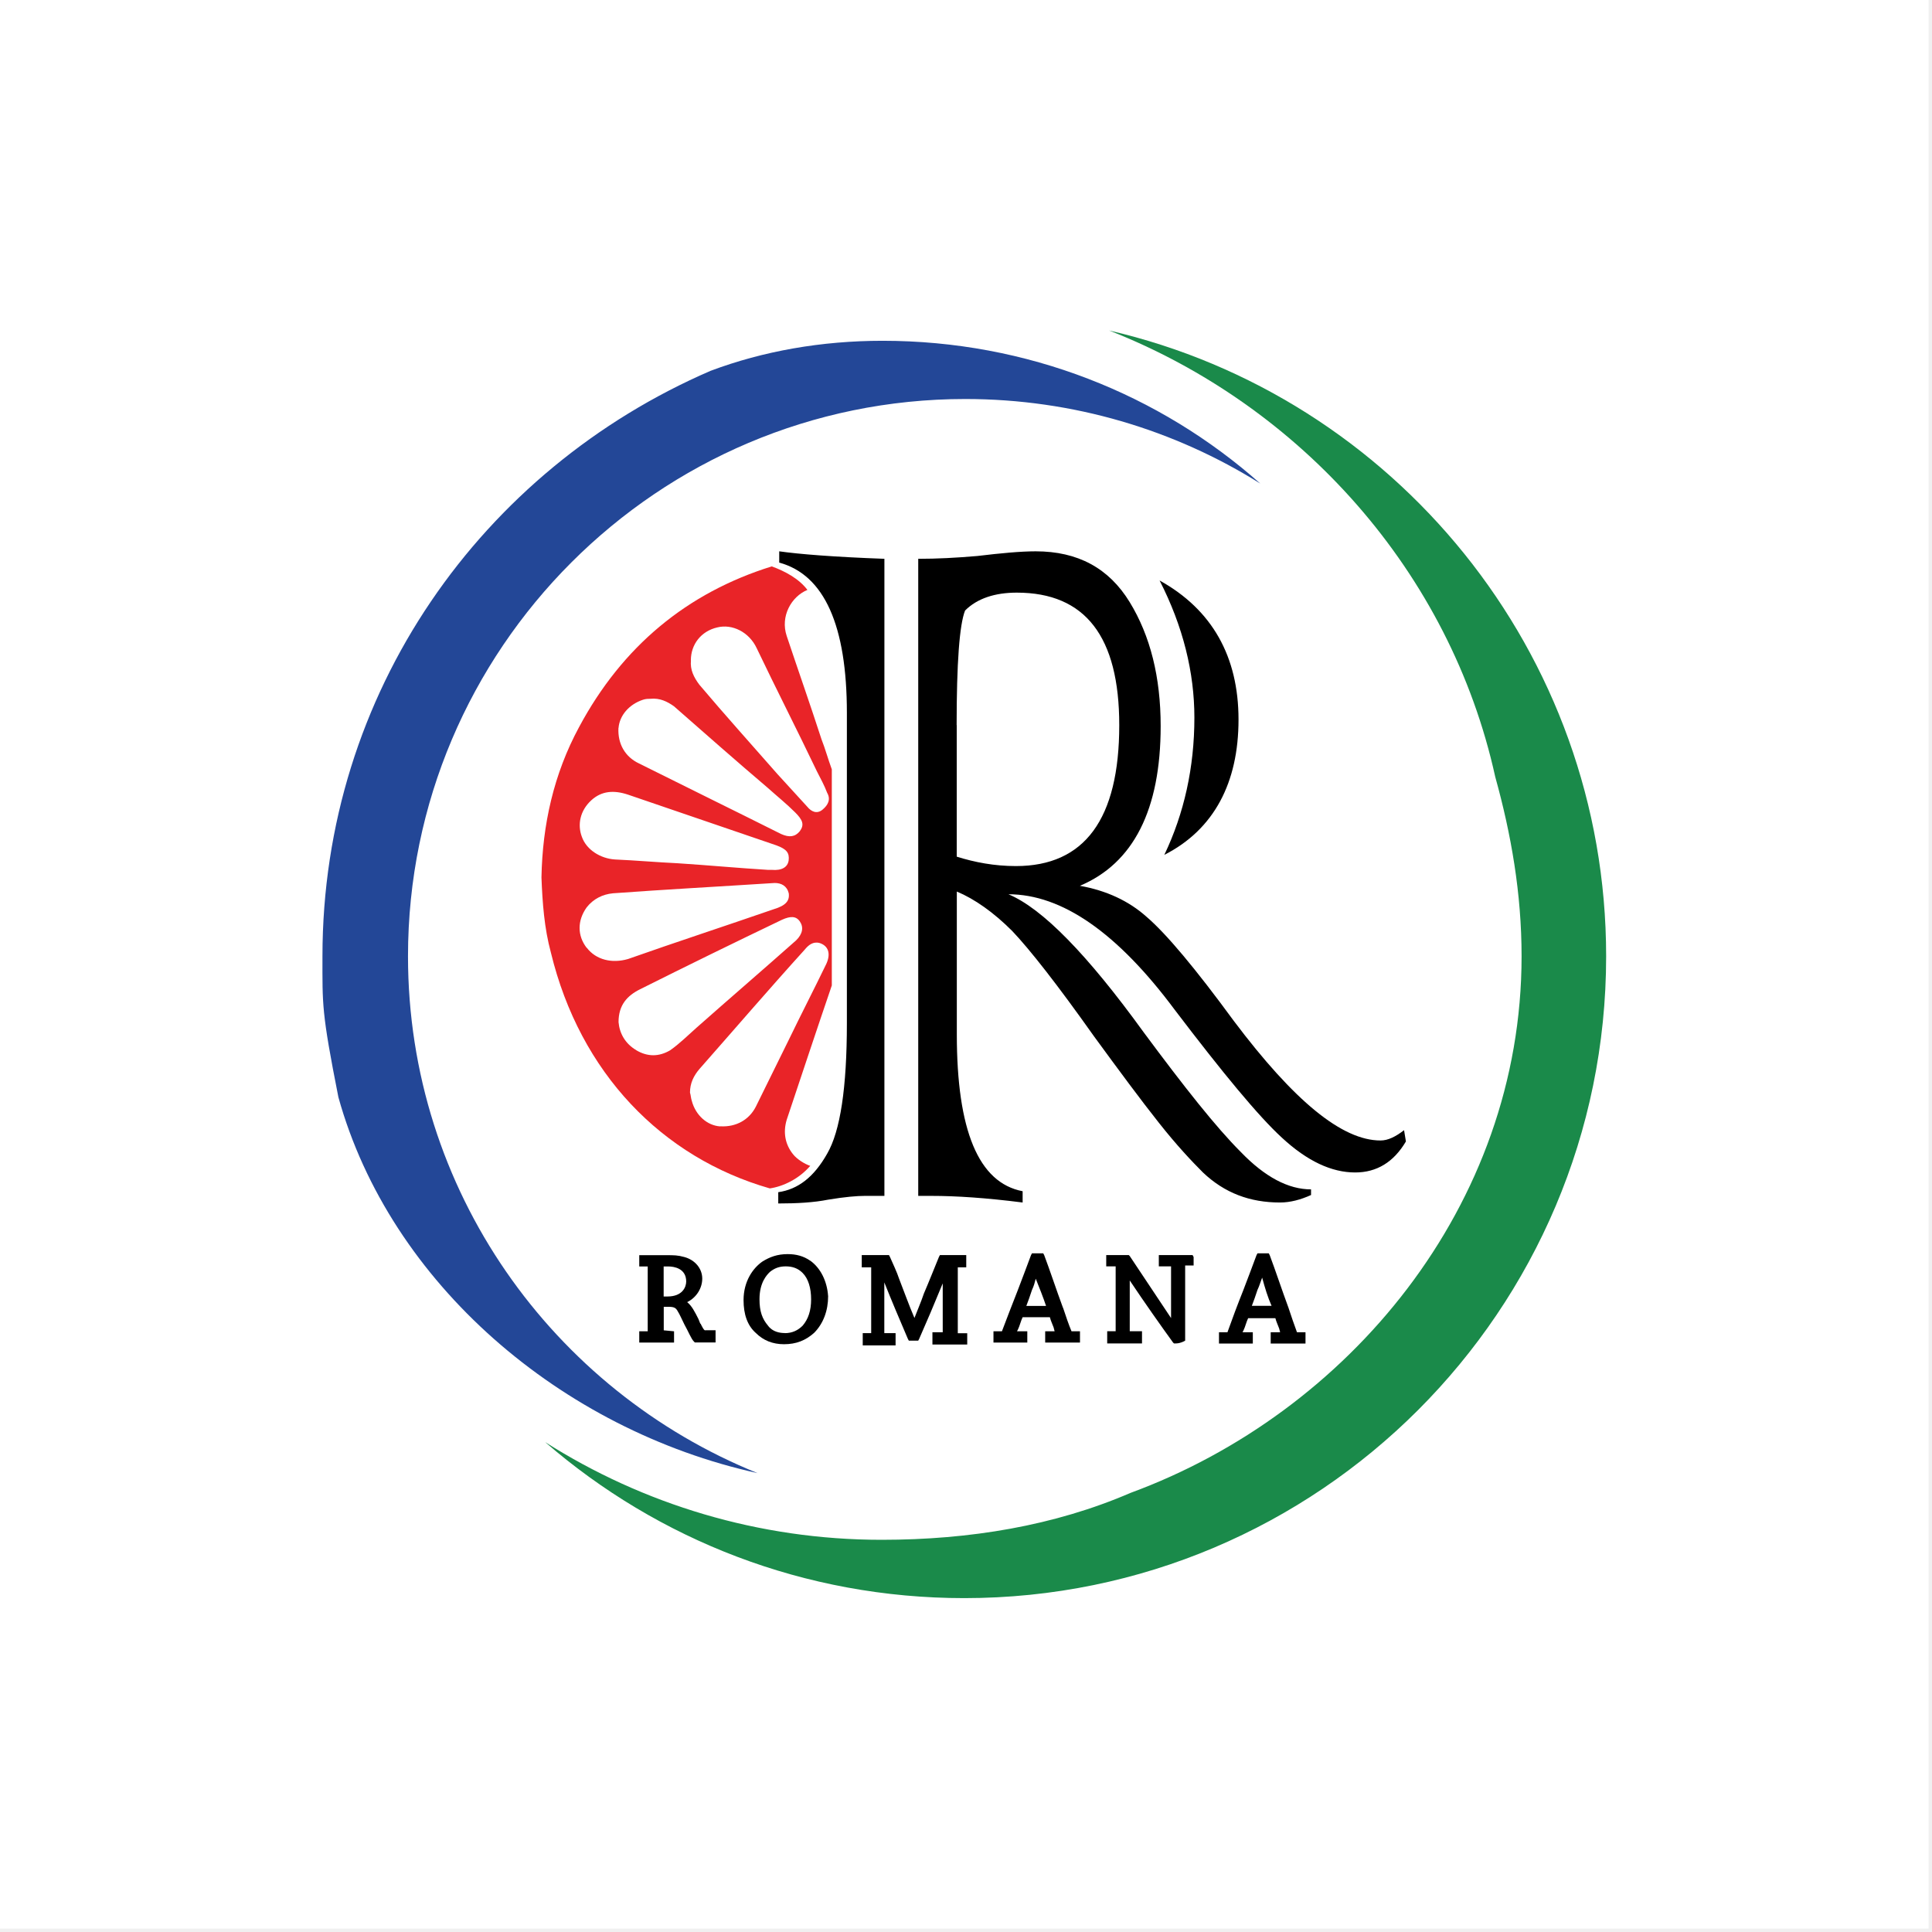
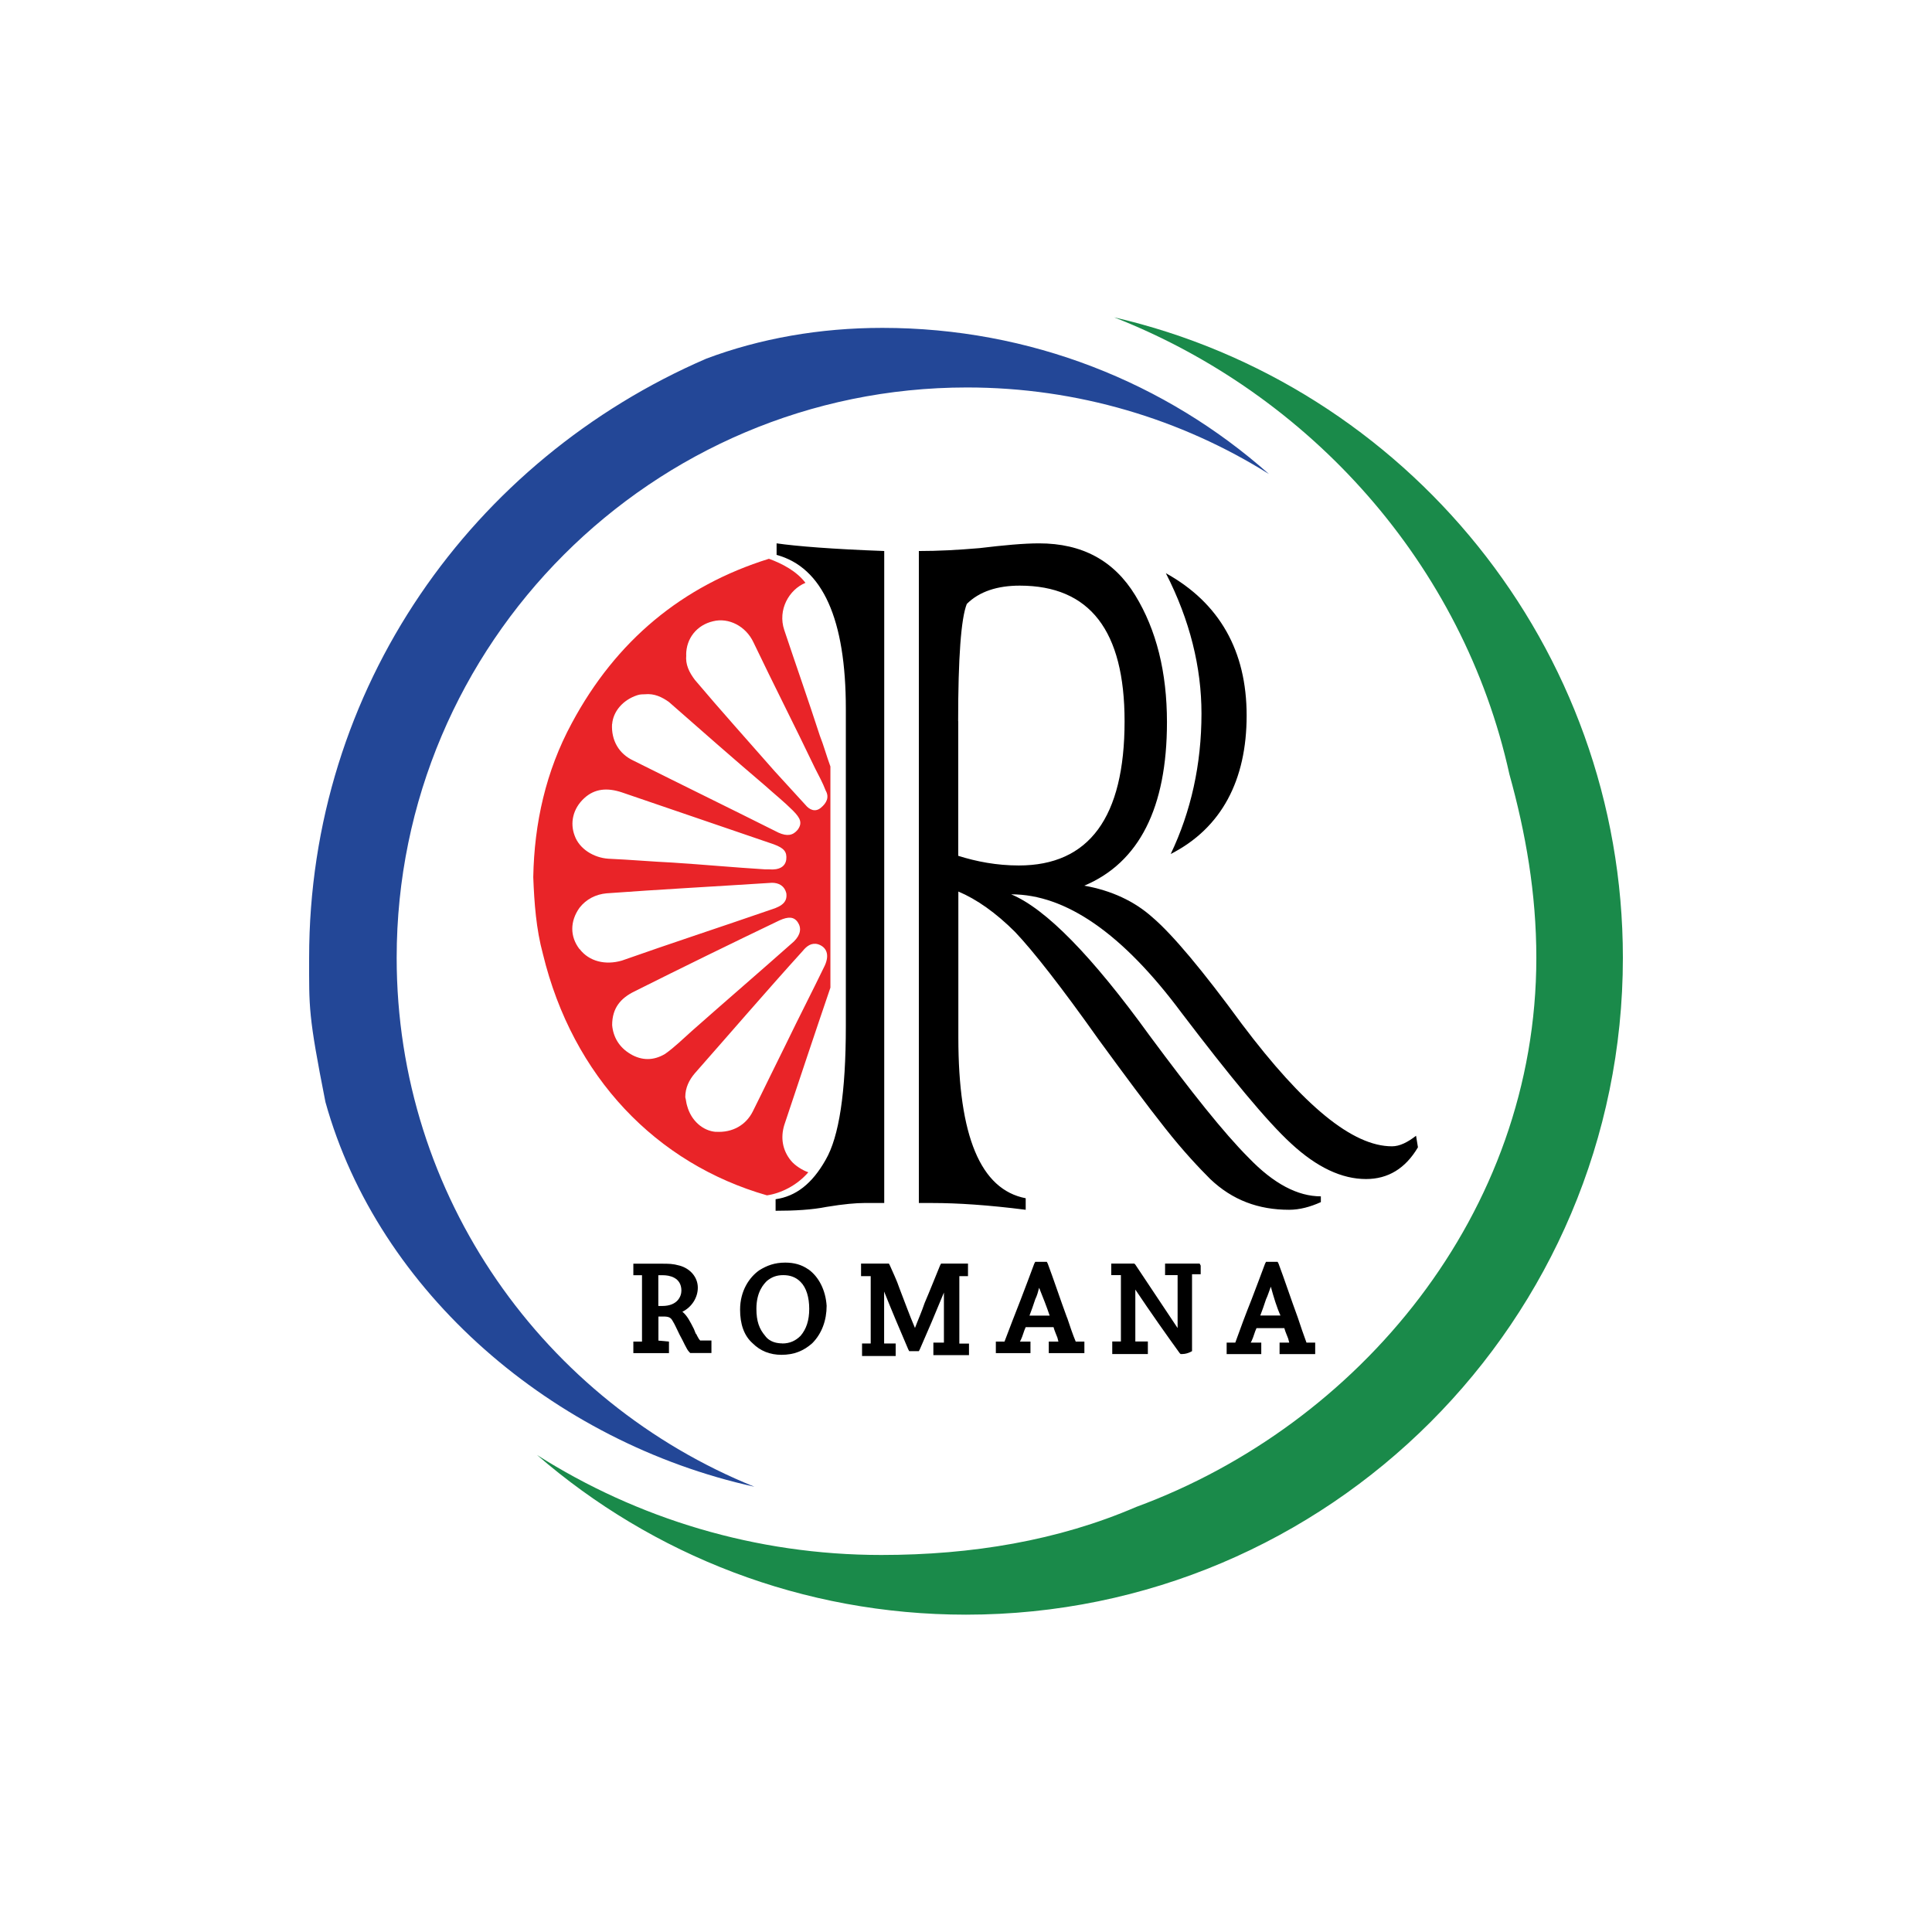
- <svg xmlns="http://www.w3.org/2000/svg" width="284" height="284" viewBox="0 0 284 284" fill="none">
-   <rect width="283.5" height="283.5" fill="white" />
-   <path d="M119.103 171.378C118.274 171.107 117.174 170.406 116.616 169.721C115.373 168.206 115.102 166.406 115.645 164.605C117.86 157.975 120.06 151.345 122.275 144.858V113.094C121.718 111.579 121.303 110.05 120.76 108.678C119.103 103.563 117.302 98.462 115.645 93.489C114.673 90.588 116.331 87.688 118.688 86.716C117.445 85.059 115.373 83.958 113.444 83.258C101.013 87.131 91.482 95.004 85.124 106.878C81.394 113.779 79.737 121.238 79.594 128.983C79.737 132.712 80.008 136.442 80.98 140.028C85.266 157.704 97.283 170.135 113.158 174.693C115.087 174.422 117.445 173.307 119.103 171.378ZM101.556 97.061C101.556 94.718 103.07 92.775 105.428 92.232C107.643 91.674 110.129 92.918 111.229 95.275C114.13 101.348 117.174 107.292 120.074 113.365C120.632 114.465 121.175 115.437 121.589 116.537C122.146 117.509 121.732 118.338 120.903 119.023C120.074 119.709 119.246 119.295 118.688 118.609C117.174 116.952 115.788 115.437 114.273 113.779C110.401 109.364 106.543 105.077 102.813 100.662C101.985 99.562 101.427 98.447 101.57 97.076L101.556 97.061ZM90.925 107.006C91.068 105.206 92.439 103.549 94.511 102.863C94.926 102.72 95.34 102.72 95.612 102.72C96.998 102.577 98.098 103.134 99.07 103.82C103.628 107.821 108.186 111.836 112.887 115.837C114.273 117.08 115.645 118.18 116.888 119.424C117.988 120.524 118.274 121.224 117.574 122.181C116.888 123.01 116.059 123.153 114.816 122.596C107.914 119.138 100.87 115.694 93.954 112.236C91.882 111.265 90.782 109.336 90.911 106.992L90.925 107.006ZM86.924 117.637C88.439 116.251 90.239 116.123 92.311 116.809C99.627 119.295 106.814 121.781 114.13 124.267C115.645 124.825 116.059 125.368 115.931 126.482C115.788 127.454 114.959 127.997 113.444 127.868H112.887C108.472 127.597 104.042 127.182 99.627 126.897C96.583 126.754 93.554 126.482 90.368 126.339C88.296 126.196 86.224 124.953 85.538 123.024C84.852 121.224 85.266 119.152 86.924 117.637ZM86.238 139.328C84.852 137.528 84.852 135.327 86.238 133.384C87.21 132.141 88.582 131.455 90.11 131.312C97.712 130.755 105.442 130.34 113.873 129.797C114.845 129.797 115.673 130.212 115.945 131.312C116.088 132.412 115.53 133.112 113.73 133.655C106.543 136.142 99.37 138.485 92.325 140.971C89.982 141.657 87.624 141.114 86.252 139.314L86.238 139.328ZM93.554 154.389C91.897 153.417 91.068 151.902 90.925 150.245C90.925 147.759 92.168 146.372 94.097 145.415C100.999 141.957 108.043 138.514 114.959 135.199C116.202 134.641 117.031 134.641 117.588 135.47C118.145 136.299 118.002 137.27 117.031 138.228C112.201 142.514 107.229 146.787 102.385 151.074C101.141 152.174 99.898 153.417 98.512 154.389C96.855 155.36 95.197 155.36 93.54 154.389H93.554ZM105.843 165.577C103.914 165.434 102.256 163.919 101.699 161.847C101.556 161.433 101.556 161.019 101.427 160.604C101.427 159.218 101.985 158.118 102.813 157.146C107.929 151.345 113.03 145.401 118.288 139.6C118.845 138.914 119.531 138.356 120.503 138.628C121.746 139.042 122.16 140.142 121.475 141.671C119.674 145.401 117.745 149.13 115.945 152.86C114.287 156.175 112.773 159.347 111.115 162.662C110.143 164.591 108.214 165.705 105.871 165.563L105.843 165.577Z" fill="#E92428" />
-   <path d="M130.006 82.144V175.793H127.105C126.005 175.793 124.205 175.936 121.718 176.351C119.646 176.765 117.16 176.908 114.402 176.908V175.25C117.303 174.836 119.646 173.036 121.59 169.592C123.519 166.277 124.49 159.918 124.49 150.388V104.806C124.49 91.96 121.175 84.501 114.545 82.701V81.043C117.446 81.458 122.561 81.872 130.02 82.144H130.006ZM136.907 175.793H134.978V82.144C137.736 82.144 140.508 82.001 143.68 81.729C147.138 81.315 150.039 81.043 152.239 81.043C158.455 81.043 163.013 83.53 166.057 88.502C169.1 93.475 170.615 99.548 170.615 106.735C170.615 119.023 166.614 126.897 158.741 130.212C162.613 130.898 165.928 132.426 168.543 134.77C171.444 137.256 175.73 142.372 181.389 150.102C190.234 161.847 197.278 167.649 202.937 167.649C204.037 167.649 205.151 167.091 206.394 166.134L206.666 167.792C204.866 170.835 202.379 172.35 199.207 172.35C195.749 172.35 192.163 170.692 188.433 167.234C184.975 164.062 179.731 157.704 172.687 148.444C164.256 137.113 156.112 131.455 148.239 131.455C153.211 133.527 159.841 140.3 168.129 151.759C174.073 159.775 178.76 165.705 182.361 169.306C185.947 173.036 189.405 174.836 192.72 174.836V175.665C191.205 176.351 189.676 176.765 188.162 176.765C183.747 176.765 180.017 175.379 176.831 172.35C175.173 170.692 172.958 168.349 170.344 165.034C167.714 161.719 164.542 157.432 160.813 152.331C155.426 144.729 151.425 139.628 148.796 136.856C146.038 134.098 143.266 132.155 140.651 131.055V152.045C140.651 166.134 143.823 173.864 150.325 175.108V176.765C144.938 176.079 140.523 175.793 136.922 175.793H136.907ZM140.637 106.592V125.925C143.266 126.754 146.167 127.311 149.339 127.311C159.427 127.311 164.528 120.409 164.528 106.592C164.528 93.603 159.555 87.116 149.467 87.116C146.295 87.116 143.666 87.945 141.866 89.745C141.037 91.817 140.623 97.476 140.623 106.592H140.637ZM171.158 125.654C174.059 119.581 175.573 112.808 175.573 105.492C175.573 98.862 173.916 92.089 170.458 85.33C178.188 89.617 182.06 96.518 182.06 105.778C182.06 115.037 178.474 121.938 171.144 125.668L171.158 125.654Z" fill="black" />
-   <path d="M104.457 54.509C70.892 69.012 47.401 101.748 47.401 140.571C47.401 147.758 47.258 148.716 49.744 161.29C57.346 188.639 82.48 210.187 111.358 216.545C81.251 204.386 59.975 174.965 59.975 140.571C59.975 95.404 96.712 58.653 141.894 58.653C157.783 58.653 172.701 63.211 185.261 71.084C170.486 57.967 151.01 50.094 129.734 50.094C120.76 50.094 112.187 51.608 104.457 54.509Z" fill="#234797" />
-   <path d="M163.027 48.579C191.205 59.624 213.167 84.073 219.797 114.194C222.14 122.624 223.669 131.326 223.669 140.571C223.669 177.308 198.12 207.701 166.199 219.446C155.011 224.276 142.579 226.348 129.591 226.348C111.501 226.348 94.511 221.104 80.137 211.987C96.712 226.348 118.26 234.921 141.751 234.921C193.819 234.921 236.1 192.654 236.1 140.571C236.1 95.818 204.879 58.238 163.027 48.579Z" fill="#1A8A4A" />
-   <path d="M102.943 194.583L102.672 193.897C102.114 192.797 101.7 191.968 101.014 191.411C102.4 190.725 103.229 189.339 103.229 187.953C103.229 186.439 102.129 185.196 100.6 184.781C99.628 184.51 99.085 184.51 97.971 184.51H93.97V186.167H95.213V195.698H93.97V197.355H99.085V195.698L97.57 195.555V192.097H98.256C99.085 192.097 99.357 192.24 99.642 192.783C99.914 193.197 100.2 193.883 100.614 194.712C101.171 195.684 101.586 196.784 102 197.198L102.143 197.341H105.187V195.541H103.672C103.529 195.684 103.115 194.855 102.986 194.569L102.943 194.583ZM100.871 188.368C100.871 189.196 100.314 190.582 98.114 190.582H97.556V186.167H98.242C99.071 186.167 100.871 186.439 100.871 188.382V188.368Z" fill="black" />
-   <path d="M119.103 185.324C118.131 184.638 117.031 184.352 115.788 184.352C114.273 184.352 113.159 184.767 112.059 185.453C110.673 186.424 109.301 188.353 109.301 191.111C109.301 193.183 109.858 194.841 111.101 195.941C112.201 197.041 113.587 197.598 115.245 197.598C117.045 197.598 118.417 197.041 119.66 195.941C121.046 194.555 121.732 192.626 121.732 190.554C121.589 188.339 120.632 186.41 119.103 185.31V185.324ZM115.374 195.955C114.688 195.955 113.573 195.812 112.887 194.855C112.059 193.883 111.644 192.783 111.644 190.983C111.644 188.496 112.744 187.396 113.159 186.982C113.845 186.424 114.545 186.153 115.502 186.153C116.46 186.153 117.303 186.424 117.988 187.125C118.817 187.953 119.232 189.339 119.232 190.997C119.232 192.654 118.817 193.897 117.988 194.869C117.303 195.555 116.474 195.969 115.359 195.969L115.374 195.955Z" fill="black" />
-   <path d="M140.794 186.296H142.037V184.495H138.165L138.022 184.767C137.336 186.424 136.636 188.225 135.807 190.154C135.393 191.397 134.836 192.64 134.421 193.74C133.593 191.811 132.907 189.868 132.207 188.082C131.792 186.839 131.235 185.738 130.821 184.767L130.678 184.495H126.677V186.296H128.063V195.969H126.82V197.77H131.649V195.969H129.992V188.511C131.092 191.268 132.207 193.897 133.45 196.798L133.593 197.07H134.979L135.122 196.798C136.222 194.312 137.336 191.683 138.579 188.653V195.841H137.065V197.641H142.18V195.984H140.794C140.794 192.669 140.794 189.211 140.794 186.31V186.296Z" fill="black" />
-   <path d="M156.255 192.24C155.283 189.611 154.326 186.71 153.497 184.51L153.354 184.238H151.697L151.554 184.51C150.996 186.024 150.31 187.825 149.625 189.625C148.796 191.697 147.967 193.912 147.281 195.698H146.038V197.355H151.011V195.698H149.496L149.639 195.426C149.91 194.869 150.053 194.183 150.325 193.626H154.326C154.469 194.183 154.74 194.726 154.883 195.141L155.026 195.698H153.64V197.355H158.755V195.698H157.512C157.098 194.726 156.683 193.483 156.269 192.24H156.255ZM153.768 191.968H150.868C151.139 191.283 151.425 190.454 151.697 189.625C151.968 189.068 152.111 188.525 152.254 187.968C152.811 189.354 153.354 190.725 153.768 191.968Z" fill="black" />
-   <path d="M175.316 184.495H170.344V186.153H172.144V193.755C170.486 191.268 168.557 188.368 166.071 184.638L165.928 184.495H162.613V186.153H163.999V195.684H162.756V197.484H167.872V195.684H166.071V188.225C168.286 191.54 170.629 194.855 172.43 197.341L172.573 197.484H172.844C173.259 197.484 173.673 197.341 173.944 197.213L174.216 197.07V186.024H175.459V184.781L175.316 184.51V184.495Z" fill="black" />
-   <path d="M190.648 195.826C190.234 194.726 189.819 193.483 189.405 192.24C188.433 189.611 187.476 186.71 186.647 184.51L186.504 184.238H184.847L184.704 184.51C184.147 186.024 183.461 187.825 182.775 189.625C181.946 191.697 181.117 193.912 180.432 195.841H179.188V197.498H184.161V195.841H182.646L182.789 195.569C183.061 195.012 183.204 194.326 183.475 193.769H187.476C187.619 194.326 187.89 194.869 188.033 195.283L188.176 195.841H186.79V197.498H191.906V195.841H190.662L190.648 195.826ZM186.919 191.954H184.018C184.29 191.268 184.575 190.44 184.847 189.611C185.118 189.054 185.261 188.511 185.533 187.81C185.947 189.325 186.362 190.711 186.919 191.954Z" fill="black" />
+ <svg xmlns="http://www.w3.org/2000/svg" width="250" height="250" viewBox="0 0 250 250" fill="none">
+   <rect width="250" height="250" fill="white" />
+   <path d="M104.597 151.692C103.851 151.447 102.859 150.816 102.357 150.199C101.237 148.834 100.993 147.212 101.482 145.59C103.477 139.617 105.46 133.644 107.455 127.8V99.184C106.953 97.819 106.58 96.442 106.09 95.206C104.597 90.597 102.975 86.002 101.482 81.522C100.607 78.909 102.1 76.296 104.224 75.42C103.104 73.927 101.237 72.936 99.5 72.305C88.3 75.794 79.714 82.887 73.986 93.584C70.626 99.802 69.133 106.521 69.004 113.498C69.133 116.858 69.377 120.218 70.253 123.449C74.114 139.372 84.94 150.572 99.242 154.678C100.98 154.434 103.104 153.43 104.597 151.692ZM88.789 84.74C88.789 82.629 90.154 80.878 92.278 80.389C94.273 79.887 96.513 81.007 97.504 83.131C100.117 88.602 102.859 93.957 105.473 99.428C105.975 100.419 106.464 101.295 106.837 102.286C107.339 103.161 106.966 103.908 106.219 104.526C105.473 105.144 104.726 104.77 104.224 104.152C102.859 102.659 101.611 101.295 100.246 99.802C96.758 95.824 93.282 91.962 89.922 87.984C89.176 86.993 88.674 85.989 88.802 84.753L88.789 84.74ZM79.212 93.7C79.341 92.078 80.577 90.585 82.443 89.967C82.816 89.838 83.19 89.838 83.434 89.838C84.683 89.709 85.674 90.211 86.549 90.829C90.656 94.433 94.762 98.051 98.998 101.655C100.246 102.775 101.482 103.766 102.602 104.886C103.593 105.877 103.851 106.508 103.22 107.371C102.602 108.117 101.855 108.246 100.735 107.744C94.518 104.629 88.171 101.526 81.941 98.411C80.075 97.536 79.083 95.798 79.199 93.687L79.212 93.7ZM75.608 103.277C76.972 102.028 78.594 101.913 80.461 102.53C87.052 104.77 93.527 107.01 100.117 109.25C101.482 109.752 101.855 110.241 101.739 111.245C101.611 112.121 100.864 112.61 99.5 112.494H98.998C95.02 112.249 91.029 111.876 87.052 111.619C84.31 111.49 81.581 111.245 78.71 111.117C76.843 110.988 74.977 109.868 74.359 108.13C73.741 106.508 74.114 104.642 75.608 103.277ZM74.99 122.818C73.741 121.196 73.741 119.214 74.99 117.463C75.865 116.343 77.101 115.725 78.478 115.596C85.327 115.094 92.291 114.721 99.886 114.232C100.761 114.232 101.508 114.605 101.752 115.596C101.881 116.588 101.379 117.218 99.757 117.708C93.282 119.947 86.82 122.059 80.474 124.298C78.362 124.916 76.238 124.427 75.003 122.805L74.99 122.818ZM81.581 136.386C80.087 135.511 79.341 134.146 79.212 132.653C79.212 130.413 80.332 129.164 82.07 128.302C88.287 125.187 94.634 122.084 100.864 119.098C101.984 118.596 102.731 118.596 103.233 119.342C103.735 120.089 103.606 120.964 102.731 121.827C98.38 125.689 93.9 129.538 89.536 133.399C88.416 134.391 87.296 135.511 86.047 136.386C84.554 137.261 83.061 137.261 81.568 136.386H81.581ZM92.651 146.465C90.913 146.337 89.42 144.972 88.918 143.106C88.789 142.732 88.789 142.359 88.674 141.986C88.674 140.737 89.176 139.746 89.922 138.87C94.531 133.644 99.126 128.289 103.863 123.063C104.366 122.445 104.983 121.943 105.859 122.187C106.979 122.561 107.352 123.552 106.734 124.929C105.112 128.289 103.374 131.649 101.752 135.009C100.259 137.995 98.895 140.853 97.401 143.839C96.526 145.577 94.788 146.581 92.677 146.453L92.651 146.465Z" fill="#E92428" />
+   <path d="M114.419 71.301V155.669H111.806C110.815 155.669 109.193 155.798 106.953 156.171C105.087 156.545 102.847 156.674 100.362 156.674V155.18C102.975 154.807 105.087 153.185 106.837 150.083C108.575 147.096 109.451 141.368 109.451 132.782V91.717C109.451 80.145 106.464 73.425 100.491 71.803V70.31C103.104 70.683 107.713 71.056 114.432 71.301H114.419ZM120.637 155.669H118.899V71.301C121.384 71.301 123.881 71.172 126.739 70.928C129.854 70.554 132.467 70.31 134.45 70.31C140.049 70.31 144.156 72.55 146.898 77.029C149.639 81.509 151.004 86.98 151.004 93.455C151.004 104.526 147.4 111.619 140.307 114.605C143.795 115.223 146.782 116.6 149.137 118.712C151.751 120.951 155.612 125.56 160.71 132.524C168.678 143.106 175.025 148.332 180.122 148.332C181.113 148.332 182.118 147.83 183.237 146.967L183.482 148.461C181.86 151.203 179.62 152.567 176.762 152.567C173.647 152.567 170.416 151.074 167.056 147.959C163.941 145.101 159.217 139.372 152.87 131.031C145.276 120.823 137.938 115.725 130.845 115.725C135.325 117.592 141.298 123.693 148.764 134.017C154.119 141.239 158.341 146.581 161.585 149.825C164.816 153.185 167.932 154.807 170.918 154.807V155.554C169.554 156.171 168.176 156.545 166.812 156.545C162.834 156.545 159.474 155.296 156.604 152.567C155.11 151.074 153.115 148.963 150.759 145.976C148.391 142.99 145.533 139.128 142.173 134.532C137.32 127.684 133.716 123.088 131.347 120.591C128.863 118.107 126.365 116.356 124.01 115.365V134.275C124.01 146.967 126.867 153.932 132.725 155.052V156.545C127.871 155.927 123.894 155.669 120.65 155.669H120.637ZM123.997 93.326V110.743C126.365 111.49 128.979 111.992 131.836 111.992C140.925 111.992 145.52 105.774 145.52 93.326C145.52 81.625 141.04 75.781 131.952 75.781C129.094 75.781 126.726 76.527 125.104 78.149C124.357 80.016 123.984 85.114 123.984 93.326H123.997ZM151.493 110.499C154.106 105.028 155.471 98.926 155.471 92.335C155.471 86.362 153.978 80.26 150.862 74.172C157.827 78.034 161.315 84.251 161.315 92.593C161.315 100.934 158.084 107.152 151.48 110.512L151.493 110.499Z" fill="black" />
+   <path d="M91.403 46.405C61.164 59.471 40.001 88.963 40.001 123.938C40.001 130.413 39.873 131.275 42.112 142.604C48.961 167.242 71.604 186.654 97.62 192.383C70.497 181.428 51.329 154.923 51.329 123.938C51.329 83.247 84.425 50.138 125.129 50.138C139.444 50.138 152.883 54.245 164.198 61.337C150.888 49.52 133.342 42.427 114.175 42.427C106.09 42.427 98.367 43.792 91.403 46.405Z" fill="#234797" />
+   <path d="M144.168 41.063C169.554 51.014 189.339 73.039 195.312 100.175C197.423 107.77 198.801 115.609 198.801 123.938C198.801 157.034 175.784 184.414 147.026 194.996C136.947 199.347 125.747 201.213 114.046 201.213C97.749 201.213 82.443 196.489 69.493 188.276C84.426 201.213 103.838 208.937 125.001 208.937C171.909 208.937 210 170.859 210 123.938C210 83.62 181.873 49.765 144.168 41.063Z" fill="#1A8A4A" />
+   <path d="M90.039 172.597L89.795 171.979C89.293 170.988 88.919 170.242 88.301 169.739C89.55 169.122 90.297 167.873 90.297 166.624C90.297 165.26 89.305 164.14 87.928 163.766C87.053 163.522 86.564 163.522 85.559 163.522H81.955V165.015H83.075V173.601H81.955V175.095H86.564V173.601L85.199 173.473V170.357H85.817C86.564 170.357 86.808 170.486 87.066 170.975C87.31 171.349 87.568 171.966 87.941 172.713C88.443 173.588 88.816 174.58 89.19 174.953L89.318 175.082H92.06V173.46H90.696C90.567 173.588 90.194 172.842 90.078 172.584L90.039 172.597ZM88.173 166.998C88.173 167.744 87.671 168.993 85.688 168.993H85.186V165.015H85.804C86.551 165.015 88.173 165.26 88.173 167.01V166.998Z" fill="black" />
+   <path d="M104.597 164.256C103.722 163.638 102.731 163.38 101.611 163.38C100.246 163.38 99.242 163.754 98.251 164.372C97.002 165.247 95.767 166.985 95.767 169.469C95.767 171.336 96.269 172.829 97.389 173.82C98.38 174.811 99.628 175.313 101.122 175.313C102.744 175.313 103.979 174.811 105.099 173.82C106.348 172.571 106.966 170.834 106.966 168.967C106.837 166.972 105.975 165.234 104.597 164.243V164.256ZM101.238 173.833C100.62 173.833 99.616 173.704 98.998 172.842C98.251 171.966 97.878 170.975 97.878 169.353C97.878 167.113 98.869 166.122 99.242 165.749C99.86 165.247 100.491 165.002 101.353 165.002C102.216 165.002 102.975 165.247 103.593 165.878C104.34 166.624 104.713 167.873 104.713 169.366C104.713 170.859 104.34 171.979 103.593 172.855C102.975 173.473 102.229 173.846 101.225 173.846L101.238 173.833Z" fill="black" />
+   <path d="M124.138 165.131H125.258V163.509H121.77L121.641 163.754C121.023 165.247 120.392 166.869 119.646 168.607C119.272 169.727 118.77 170.847 118.397 171.838C117.65 170.1 117.032 168.349 116.402 166.74C116.028 165.62 115.526 164.629 115.153 163.754L115.024 163.509H111.42V165.131H112.669V173.846H111.549V175.468H115.9V173.846H114.406V167.126C115.398 169.611 116.402 171.979 117.522 174.593L117.65 174.837H118.899L119.028 174.593C120.019 172.353 121.023 169.984 122.143 167.255V173.73H120.778V175.352H125.387V173.859H124.138C124.138 170.872 124.138 167.757 124.138 165.144V165.131Z" fill="black" />
+   <path d="M138.066 170.486C137.191 168.117 136.329 165.504 135.582 163.522L135.453 163.277H133.96L133.831 163.522C133.329 164.886 132.711 166.508 132.093 168.13C131.347 169.997 130.6 171.992 129.982 173.601H128.862V175.095H133.342V173.601H131.978L132.106 173.357C132.351 172.855 132.48 172.237 132.724 171.735H136.329C136.457 172.237 136.702 172.726 136.831 173.099L136.959 173.601H135.711V175.095H140.319V173.601H139.199C138.826 172.726 138.453 171.606 138.079 170.486H138.066ZM135.826 170.242H133.213C133.458 169.624 133.715 168.877 133.96 168.13C134.205 167.628 134.333 167.139 134.462 166.637C134.964 167.886 135.453 169.122 135.826 170.242Z" fill="black" />
+   <path d="M155.24 163.509H150.76V165.002H152.382V171.851C150.889 169.611 149.151 166.998 146.911 163.638L146.782 163.509H143.796V165.002H145.045V173.588H143.925V175.21H148.533V173.588H146.911V166.869C148.906 169.855 151.018 172.842 152.64 175.082L152.768 175.21H153.013C153.386 175.21 153.759 175.082 154.004 174.966L154.249 174.837V164.886H155.369V163.766L155.24 163.522V163.509Z" fill="black" />
+   <path d="M169.052 173.717C168.679 172.726 168.305 171.606 167.932 170.486C167.057 168.117 166.194 165.504 165.448 163.522L165.319 163.277H163.826L163.697 163.522C163.195 164.886 162.577 166.508 161.959 168.13C161.212 169.997 160.466 171.992 159.848 173.73H158.728V175.223H163.208V173.73H161.843L161.972 173.485C162.217 172.983 162.345 172.366 162.59 171.863H166.194C166.323 172.366 166.568 172.855 166.696 173.228L166.825 173.73H165.576V175.223H170.185V173.73H169.065L169.052 173.717ZM165.692 170.229H163.079C163.324 169.611 163.581 168.864 163.826 168.117C164.07 167.615 164.199 167.126 164.444 166.496C164.817 167.86 165.19 169.109 165.692 170.229Z" fill="black" />
</svg>
